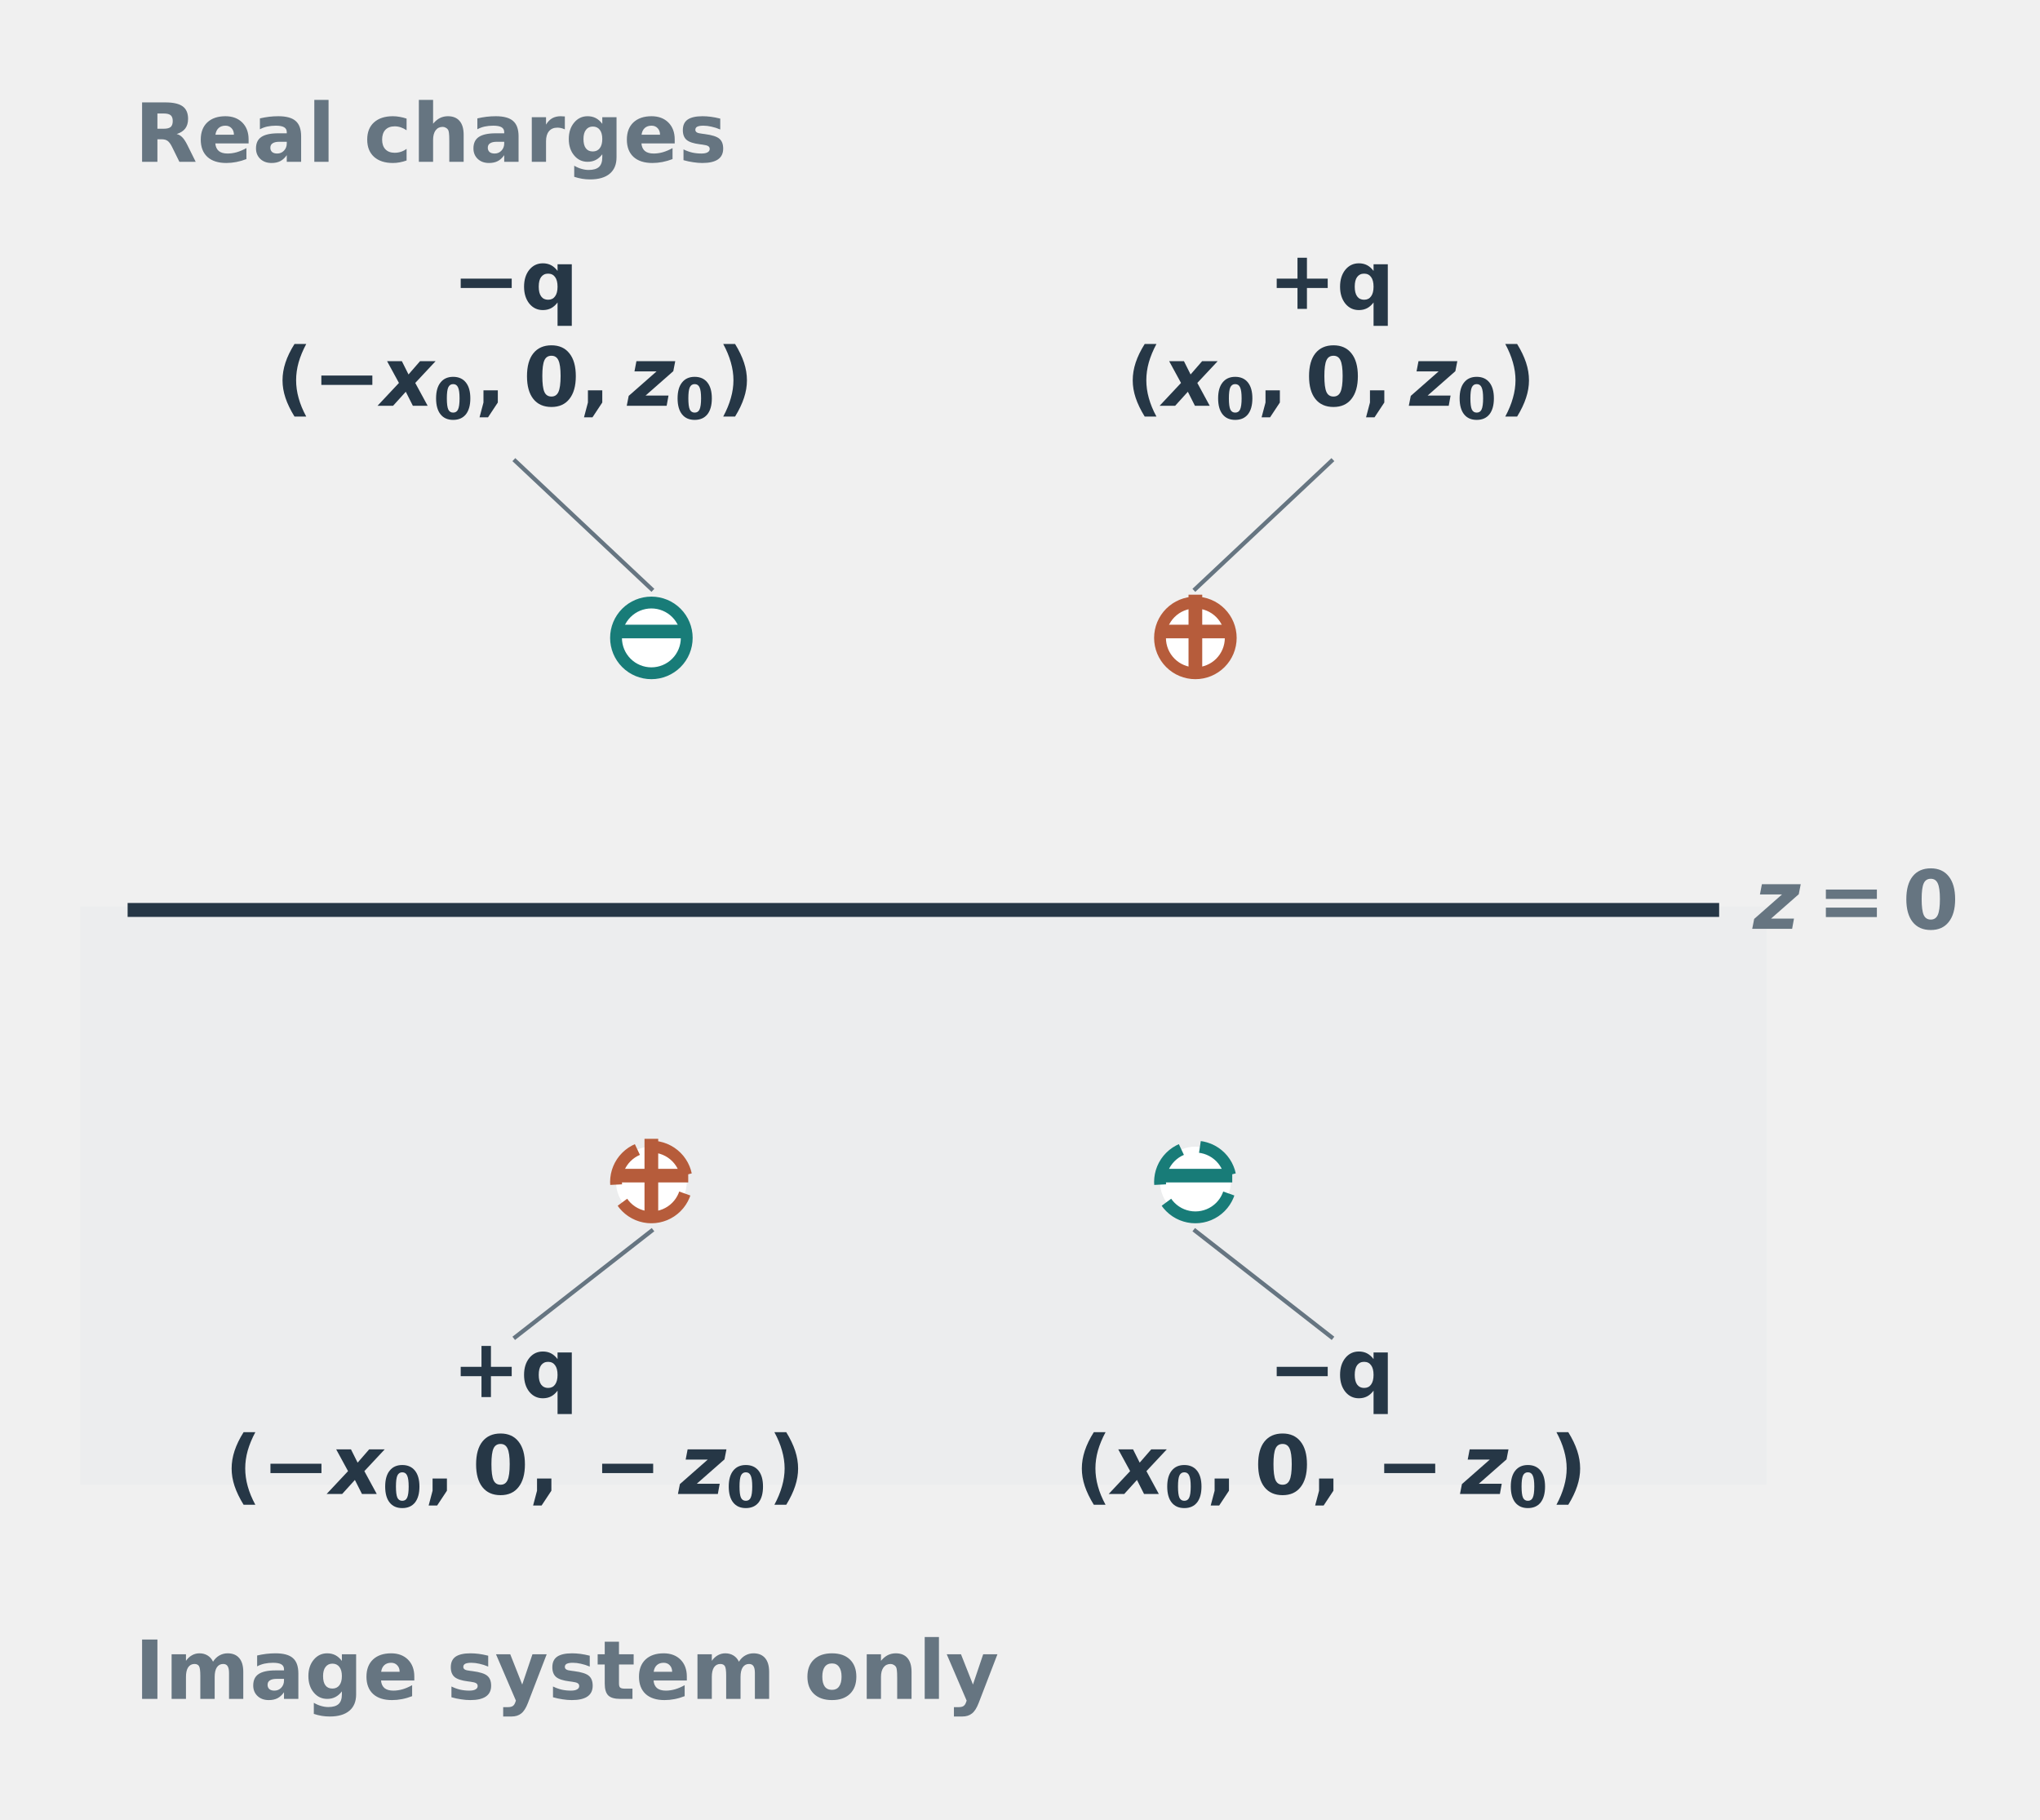
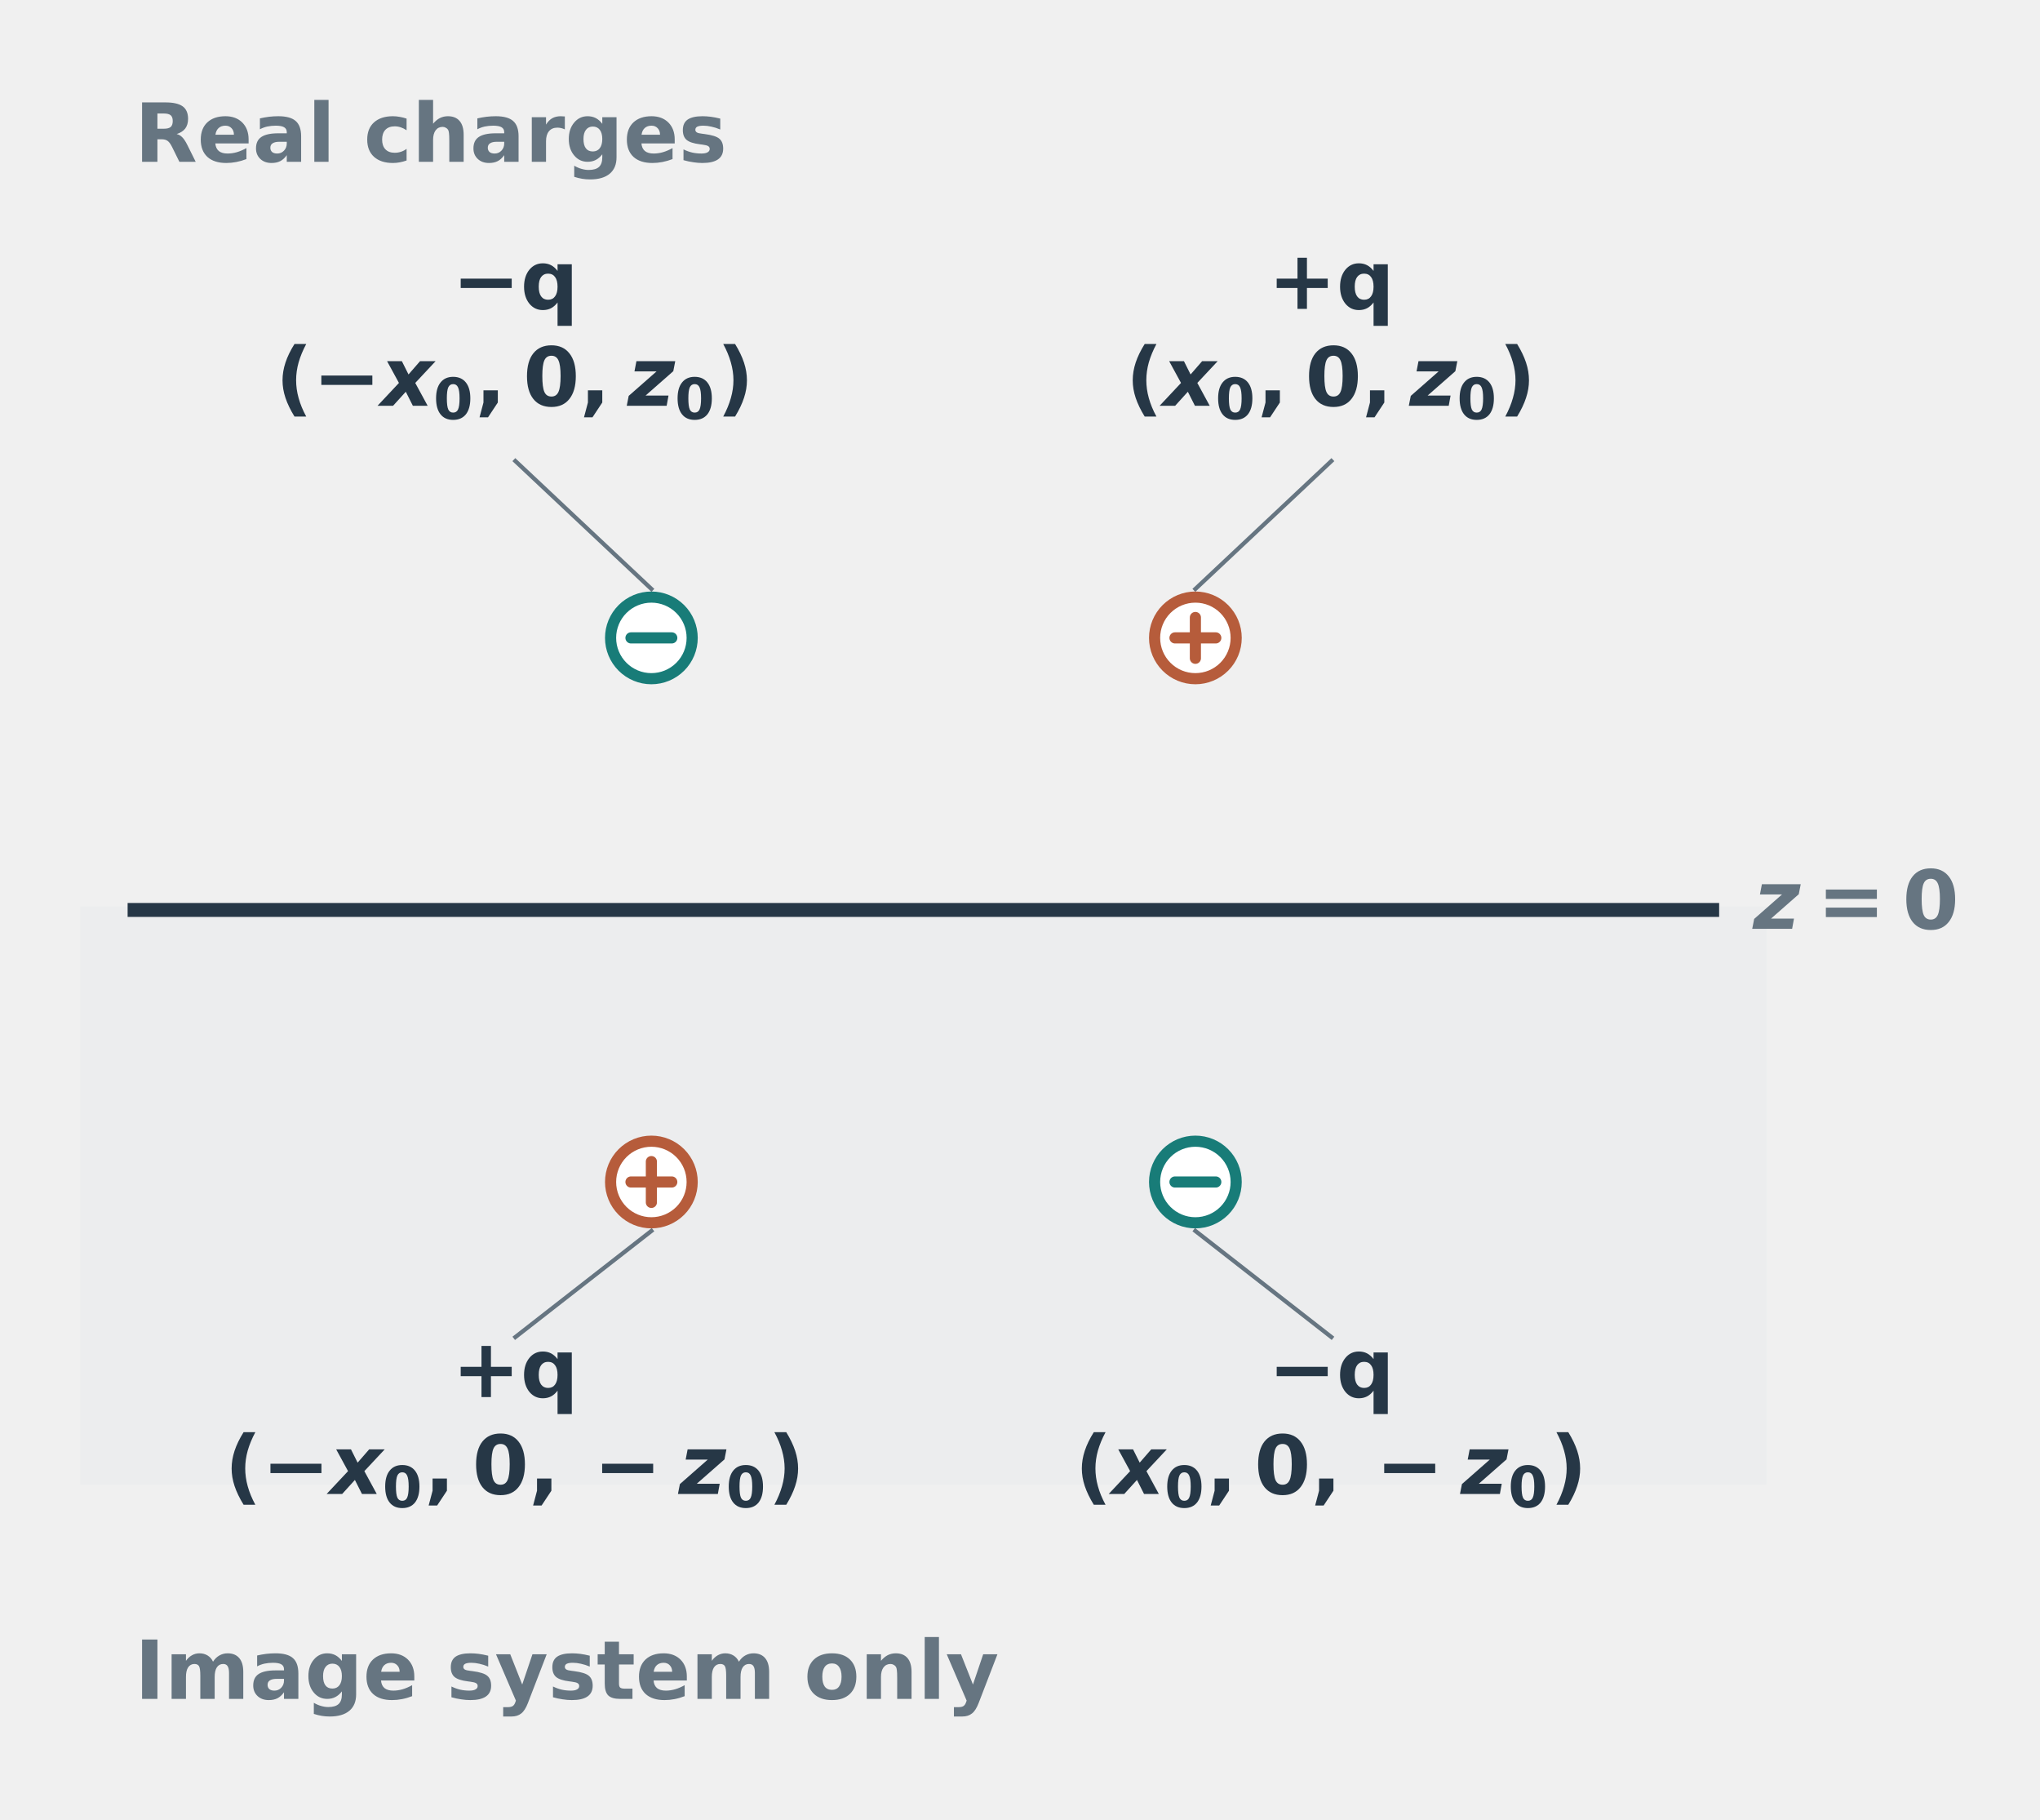
<svg xmlns="http://www.w3.org/2000/svg" width="293.104pt" height="261.432pt" viewBox="0 0 293.104 261.432" version="1.1">
  <defs>
    <style type="text/css">*{stroke-linejoin: round; stroke-linecap: butt}</style>
  </defs>
  <g id="figure_1">
    <g id="patch_1">
      <path d="M 0 261.432  L 293.104 261.432  L 293.104 0  L 0 0  L 0 261.432  z " style="fill: none" />
    </g>
    <g id="axes_1">
      <g id="patch_2">
        <path d="M 11.52 212.785  L 253.82 212.785  L 253.82 130.716  L 11.52 130.716  z " clip-path="url(#p887b9a4444)" style="fill: #dce3e4; opacity: 0.2; stroke: #dce3e4; stroke-linejoin: miter" />
-       </g>
-       <g id="patch_3">
-         <path d="M 93.589 96.716  C 94.937 96.716 96.229 96.181 97.182 95.228  C 98.135 94.275 98.67 92.983 98.67 91.635  C 98.67 90.288 98.135 88.996 97.182 88.043  C 96.229 87.09 94.937 86.555 93.589 86.555  C 92.242 86.555 90.95 87.09 89.997 88.043  C 89.044 88.996 88.509 90.288 88.509 91.635  C 88.509 92.983 89.044 94.275 89.997 95.228  C 90.95 96.181 92.242 96.716 93.589 96.716  z " clip-path="url(#p887b9a4444)" style="fill: #ffffff; stroke: #187c78; stroke-width: 1.7; stroke-linejoin: miter" />
-       </g>
-       <g id="patch_4">
-         <path d="M 171.751 96.716  C 173.098 96.716 174.39 96.181 175.343 95.228  C 176.296 94.275 176.831 92.983 176.831 91.635  C 176.831 90.288 176.296 88.996 175.343 88.043  C 174.39 87.09 173.098 86.555 171.751 86.555  C 170.403 86.555 169.111 87.09 168.158 88.043  C 167.206 88.996 166.67 90.288 166.67 91.635  C 166.67 92.983 167.206 94.275 168.158 95.228  C 169.111 96.181 170.403 96.716 171.751 96.716  z " clip-path="url(#p887b9a4444)" style="fill: #ffffff; stroke: #b65c3b; stroke-width: 1.7; stroke-linejoin: miter" />
-       </g>
-       <g id="patch_5">
-         <path d="M 93.589 174.877  C 94.937 174.877 96.229 174.342 97.182 173.389  C 98.135 172.436 98.67 171.144 98.67 169.797  C 98.67 168.449 98.135 167.157 97.182 166.204  C 96.229 165.251 94.937 164.716 93.589 164.716  C 92.242 164.716 90.95 165.251 89.997 166.204  C 89.044 167.157 88.509 168.449 88.509 169.797  C 88.509 171.144 89.044 172.436 89.997 173.389  C 90.95 174.342 92.242 174.877 93.589 174.877  z " clip-path="url(#p887b9a4444)" style="fill: #ffffff; stroke-dasharray: 6.29,2.72; stroke-dashoffset: 0; stroke: #b65c3b; stroke-width: 1.7; stroke-linejoin: miter" />
-       </g>
-       <g id="patch_6">
-         <path d="M 171.751 174.877  C 173.098 174.877 174.39 174.342 175.343 173.389  C 176.296 172.436 176.831 171.144 176.831 169.797  C 176.831 168.449 176.296 167.157 175.343 166.204  C 174.39 165.251 173.098 164.716 171.751 164.716  C 170.403 164.716 169.111 165.251 168.158 166.204  C 167.206 167.157 166.67 168.449 166.67 169.797  C 166.67 171.144 167.206 172.436 168.158 173.389  C 169.111 174.342 170.403 174.877 171.751 174.877  z " clip-path="url(#p887b9a4444)" style="fill: #ffffff; stroke-dasharray: 6.29,2.72; stroke-dashoffset: 0; stroke: #187c78; stroke-width: 1.7; stroke-linejoin: miter" />
      </g>
      <g id="line2d_1">
        <path d="M 19.336 130.716  L 246.004 130.716  " clip-path="url(#p887b9a4444)" style="fill: none; stroke: #263746; stroke-width: 2; stroke-linecap: square" />
      </g>
      <g id="line2d_2">
        <path d="M 93.589 84.601  L 74.049 66.233  " clip-path="url(#p887b9a4444)" style="fill: none; stroke: #667581; stroke-width: 0.6; stroke-linecap: square" />
      </g>
      <g id="line2d_3">
        <path d="M 171.751 84.601  L 191.291 66.233  " clip-path="url(#p887b9a4444)" style="fill: none; stroke: #667581; stroke-width: 0.6; stroke-linecap: square" />
      </g>
      <g id="line2d_4">
        <path d="M 93.589 176.831  L 74.049 192.073  " clip-path="url(#p887b9a4444)" style="fill: none; stroke: #667581; stroke-width: 0.6; stroke-linecap: square" />
      </g>
      <g id="line2d_5">
        <path d="M 171.751 176.831  L 191.291 192.073  " clip-path="url(#p887b9a4444)" style="fill: none; stroke: #667581; stroke-width: 0.6; stroke-linecap: square" />
      </g>
+       <g id="patch_3">
+         <path d="M 93.589 97.497  C 95.144 97.497 96.635 96.88 97.735 95.78  C 98.834 94.681 99.451 93.19 99.451 91.635  C 99.451 90.081 98.834 88.59 97.735 87.49  C 96.635 86.391 95.144 85.773 93.589 85.773  C 92.035 85.773 90.544 86.391 89.444 87.49  C 88.345 88.59 87.727 90.081 87.727 91.635  C 87.727 93.19 88.345 94.681 89.444 95.78  C 90.544 96.88 92.035 97.497 93.589 97.497  z " clip-path="url(#p887b9a4444)" style="fill: #ffffff; stroke: #187c78; stroke-width: 1.6; stroke-linejoin: miter" />
+       </g>
+       <g id="patch_4">
+         <path d="M 171.751 97.497  C 173.305 97.497 174.797 96.88 175.896 95.78  C 176.995 94.681 177.613 93.19 177.613 91.635  C 177.613 90.081 176.995 88.59 175.896 87.49  C 174.797 86.391 173.305 85.773 171.751 85.773  C 170.196 85.773 168.705 86.391 167.606 87.49  C 166.506 88.59 165.889 90.081 165.889 91.635  C 165.889 93.19 166.506 94.681 167.606 95.78  C 168.705 96.88 170.196 97.497 171.751 97.497  z " clip-path="url(#p887b9a4444)" style="fill: #ffffff; stroke: #b65c3b; stroke-width: 1.6; stroke-linejoin: miter" />
+       </g>
+       <g id="patch_5">
+         <path d="M 93.589 175.659  C 95.144 175.659 96.635 175.041 97.735 173.942  C 98.834 172.842 99.451 171.351 99.451 169.797  C 99.451 168.242 98.834 166.751 97.735 165.652  C 96.635 164.552 95.144 163.935 93.589 163.935  C 92.035 163.935 90.544 164.552 89.444 165.652  C 88.345 166.751 87.727 168.242 87.727 169.797  C 87.727 171.351 88.345 172.842 89.444 173.942  C 90.544 175.041 92.035 175.659 93.589 175.659  z " clip-path="url(#p887b9a4444)" style="fill: #ffffff; stroke: #b65c3b; stroke-width: 1.6; stroke-linejoin: miter" />
+       </g>
+       <g id="patch_6">
+         <path d="M 171.751 175.659  C 173.305 175.659 174.797 175.041 175.896 173.942  C 176.995 172.842 177.613 171.351 177.613 169.797  C 177.613 168.242 176.995 166.751 175.896 165.652  C 174.797 164.552 173.305 163.935 171.751 163.935  C 170.196 163.935 168.705 164.552 167.606 165.652  C 166.506 166.751 165.889 168.242 165.889 169.797  C 165.889 171.351 166.506 172.842 167.606 173.942  C 168.705 175.041 170.196 175.659 171.751 175.659  z " clip-path="url(#p887b9a4444)" style="fill: #ffffff; stroke: #187c78; stroke-width: 1.6; stroke-linejoin: miter" />
+       </g>
+       <g id="line2d_6">
+         <path d="M 90.658 91.635  L 96.52 91.635  " clip-path="url(#p887b9a4444)" style="fill: none; stroke: #187c78; stroke-width: 1.6; stroke-linecap: round" />
+       </g>
+       <g id="line2d_7">
+         <path d="M 168.82 91.635  L 174.682 91.635  " clip-path="url(#p887b9a4444)" style="fill: none; stroke: #b65c3b; stroke-width: 1.6; stroke-linecap: round" />
+       </g>
+       <g id="line2d_8">
+         <path d="M 171.751 94.566  L 171.751 88.704  " clip-path="url(#p887b9a4444)" style="fill: none; stroke: #b65c3b; stroke-width: 1.6; stroke-linecap: round" />
+       </g>
+       <g id="line2d_9">
+         <path d="M 90.658 169.797  L 96.52 169.797  " clip-path="url(#p887b9a4444)" style="fill: none; stroke: #b65c3b; stroke-width: 1.6; stroke-linecap: round" />
+       </g>
+       <g id="line2d_10">
+         <path d="M 93.589 172.728  L 93.589 166.866  " clip-path="url(#p887b9a4444)" style="fill: none; stroke: #b65c3b; stroke-width: 1.6; stroke-linecap: round" />
+       </g>
+       <g id="line2d_11">
+         <path d="M 168.82 169.797  L 174.682 169.797  " clip-path="url(#p887b9a4444)" style="fill: none; stroke: #187c78; stroke-width: 1.6; stroke-linecap: round" />
+       </g>
      <g id="text_1">
        <g style="fill: #667581" transform="translate(251.866 133.7553)">
          <text>
            <tspan x="0" y="-0.328" style="font-style: oblique; font-weight: 700; font-size: 11.7px; font-family: 'DejaVu Sans'; fill: #667581">z</tspan>
            <tspan x="9.238" y="-0.328" style="font-weight: 700; font-size: 11.7px; font-family: 'DejaVu Sans'; fill: #667581">=</tspan>
            <tspan x="21.467" y="-0.328" style="font-weight: 700; font-size: 11.7px; font-family: 'DejaVu Sans'; fill: #667581">0</tspan>
          </text>
        </g>
      </g>
      <g id="text_2">
-         <text style="font-weight: 700; font-size: 16.9px; font-family: 'DejaVu Sans'; text-anchor: middle; fill: #187c78" x="93.589" y="96.025" transform="rotate(-0 93.58938 96.02538)">−</text>
-       </g>
-       <g id="text_3">
        <text style="font-weight: 700; font-size: 11.7px; font-family: 'DejaVu Sans'; fill: #263746" transform="translate(64.95961 44.37176)">−q</text>
        <g style="fill: #263746" transform="translate(39.59255 58.41679)">
          <text>
            <tspan x="0" y="-0.125" style="font-weight: 700; font-size: 11.7px; font-family: 'DejaVu Sans'; fill: #263746">(</tspan>
            <tspan x="5.342" y="-0.125" style="font-weight: 700; font-size: 11.7px; font-family: 'DejaVu Sans'; fill: #263746">−</tspan>
            <tspan x="28.685" y="-0.125" style="font-weight: 700; font-size: 11.7px; font-family: 'DejaVu Sans'; fill: #263746">,</tspan>
            <tspan x="35.561" y="-0.125" style="font-weight: 700; font-size: 11.7px; font-family: 'DejaVu Sans'; fill: #263746">0</tspan>
            <tspan x="43.693" y="-0.125" style="font-weight: 700; font-size: 11.7px; font-family: 'DejaVu Sans'; fill: #263746">,</tspan>
            <tspan x="63.383" y="-0.125" style="font-weight: 700; font-size: 11.7px; font-family: 'DejaVu Sans'; fill: #263746">)</tspan>
            <tspan x="15.134" y="-0.125" style="font-style: oblique; font-weight: 700; font-size: 11.7px; font-family: 'DejaVu Sans'; fill: #263746">x</tspan>
            <tspan x="50.568" y="-0.125" style="font-style: oblique; font-weight: 700; font-size: 11.7px; font-family: 'DejaVu Sans'; fill: #263746">z</tspan>
            <tspan x="22.673" y="1.792" style="font-weight: 700; font-size: 8.19px; font-family: 'DejaVu Sans'; fill: #263746">0</tspan>
            <tspan x="57.371" y="1.792" style="font-weight: 700; font-size: 8.19px; font-family: 'DejaVu Sans'; fill: #263746">0</tspan>
          </text>
        </g>
      </g>
-       <g id="text_4">
-         <text style="font-weight: 700; font-size: 16.9px; font-family: 'DejaVu Sans'; text-anchor: middle; fill: #b65c3b" x="171.751" y="96.025" transform="rotate(-0 171.7507 96.02538)">+</text>
-       </g>
-       <g id="text_5">
+       <g id="text_3">
        <text style="font-weight: 700; font-size: 11.7px; font-family: 'DejaVu Sans'; fill: #263746" transform="translate(182.2016 44.37176)">+q</text>
        <g style="fill: #263746" transform="translate(161.7485 58.41679)">
          <text>
            <tspan x="0" y="-0.125" style="font-weight: 700; font-size: 11.7px; font-family: 'DejaVu Sans'; fill: #263746">(</tspan>
            <tspan x="18.892" y="-0.125" style="font-weight: 700; font-size: 11.7px; font-family: 'DejaVu Sans'; fill: #263746">,</tspan>
            <tspan x="25.768" y="-0.125" style="font-weight: 700; font-size: 11.7px; font-family: 'DejaVu Sans'; fill: #263746">0</tspan>
            <tspan x="33.9" y="-0.125" style="font-weight: 700; font-size: 11.7px; font-family: 'DejaVu Sans'; fill: #263746">,</tspan>
            <tspan x="53.59" y="-0.125" style="font-weight: 700; font-size: 11.7px; font-family: 'DejaVu Sans'; fill: #263746">)</tspan>
            <tspan x="5.342" y="-0.125" style="font-style: oblique; font-weight: 700; font-size: 11.7px; font-family: 'DejaVu Sans'; fill: #263746">x</tspan>
            <tspan x="40.776" y="-0.125" style="font-style: oblique; font-weight: 700; font-size: 11.7px; font-family: 'DejaVu Sans'; fill: #263746">z</tspan>
            <tspan x="12.88" y="1.792" style="font-weight: 700; font-size: 8.19px; font-family: 'DejaVu Sans'; fill: #263746">0</tspan>
            <tspan x="47.578" y="1.792" style="font-weight: 700; font-size: 8.19px; font-family: 'DejaVu Sans'; fill: #263746">0</tspan>
          </text>
        </g>
      </g>
-       <g id="text_6">
-         <text style="font-weight: 700; font-size: 16.9px; font-family: 'DejaVu Sans'; text-anchor: middle; fill: #b65c3b" x="93.589" y="174.187" transform="rotate(-0 93.58938 174.1867)">+</text>
-       </g>
-       <g id="text_7">
+       <g id="text_4">
        <text style="font-weight: 700; font-size: 11.7px; font-family: 'DejaVu Sans'; fill: #263746" transform="translate(64.95961 200.6944)">+q</text>
        <g style="fill: #263746" transform="translate(32.28005 214.7394)">
          <text>
            <tspan x="0" y="-0.125" style="font-weight: 700; font-size: 11.7px; font-family: 'DejaVu Sans'; fill: #263746">(</tspan>
            <tspan x="5.342" y="-0.125" style="font-weight: 700; font-size: 11.7px; font-family: 'DejaVu Sans'; fill: #263746">−</tspan>
            <tspan x="28.685" y="-0.125" style="font-weight: 700; font-size: 11.7px; font-family: 'DejaVu Sans'; fill: #263746">,</tspan>
            <tspan x="35.561" y="-0.125" style="font-weight: 700; font-size: 11.7px; font-family: 'DejaVu Sans'; fill: #263746">0</tspan>
            <tspan x="43.693" y="-0.125" style="font-weight: 700; font-size: 11.7px; font-family: 'DejaVu Sans'; fill: #263746">,</tspan>
            <tspan x="53.004" y="-0.125" style="font-weight: 700; font-size: 11.7px; font-family: 'DejaVu Sans'; fill: #263746">−</tspan>
            <tspan x="78.047" y="-0.125" style="font-weight: 700; font-size: 11.7px; font-family: 'DejaVu Sans'; fill: #263746">)</tspan>
            <tspan x="15.134" y="-0.125" style="font-style: oblique; font-weight: 700; font-size: 11.7px; font-family: 'DejaVu Sans'; fill: #263746">x</tspan>
            <tspan x="65.233" y="-0.125" style="font-style: oblique; font-weight: 700; font-size: 11.7px; font-family: 'DejaVu Sans'; fill: #263746">z</tspan>
            <tspan x="22.673" y="1.792" style="font-weight: 700; font-size: 8.19px; font-family: 'DejaVu Sans'; fill: #263746">0</tspan>
            <tspan x="72.035" y="1.792" style="font-weight: 700; font-size: 8.19px; font-family: 'DejaVu Sans'; fill: #263746">0</tspan>
          </text>
        </g>
      </g>
-       <g id="text_8">
-         <text style="font-weight: 700; font-size: 16.9px; font-family: 'DejaVu Sans'; text-anchor: middle; fill: #187c78" x="171.751" y="174.187" transform="rotate(-0 171.7507 174.1867)">−</text>
-       </g>
-       <g id="text_9">
+       <g id="text_5">
        <text style="font-weight: 700; font-size: 11.7px; font-family: 'DejaVu Sans'; fill: #263746" transform="translate(182.2016 200.6944)">−q</text>
        <g style="fill: #263746" transform="translate(154.436 214.7394)">
          <text>
            <tspan x="0" y="-0.125" style="font-weight: 700; font-size: 11.7px; font-family: 'DejaVu Sans'; fill: #263746">(</tspan>
            <tspan x="18.892" y="-0.125" style="font-weight: 700; font-size: 11.7px; font-family: 'DejaVu Sans'; fill: #263746">,</tspan>
            <tspan x="25.768" y="-0.125" style="font-weight: 700; font-size: 11.7px; font-family: 'DejaVu Sans'; fill: #263746">0</tspan>
            <tspan x="33.9" y="-0.125" style="font-weight: 700; font-size: 11.7px; font-family: 'DejaVu Sans'; fill: #263746">,</tspan>
            <tspan x="43.211" y="-0.125" style="font-weight: 700; font-size: 11.7px; font-family: 'DejaVu Sans'; fill: #263746">−</tspan>
            <tspan x="68.254" y="-0.125" style="font-weight: 700; font-size: 11.7px; font-family: 'DejaVu Sans'; fill: #263746">)</tspan>
            <tspan x="5.342" y="-0.125" style="font-style: oblique; font-weight: 700; font-size: 11.7px; font-family: 'DejaVu Sans'; fill: #263746">x</tspan>
            <tspan x="55.44" y="-0.125" style="font-style: oblique; font-weight: 700; font-size: 11.7px; font-family: 'DejaVu Sans'; fill: #263746">z</tspan>
            <tspan x="12.88" y="1.792" style="font-weight: 700; font-size: 8.19px; font-family: 'DejaVu Sans'; fill: #263746">0</tspan>
            <tspan x="62.242" y="1.792" style="font-weight: 700; font-size: 8.19px; font-family: 'DejaVu Sans'; fill: #263746">0</tspan>
          </text>
        </g>
      </g>
-       <g id="text_10">
+       <g id="text_6">
        <text style="font-weight: 700; font-size: 11.7px; font-family: 'DejaVu Sans'; text-anchor: start; fill: #667581" x="19.336" y="23.244" transform="rotate(-0 19.33613 23.2442)">Real charges</text>
      </g>
-       <g id="text_11">
+       <g id="text_7">
        <text style="font-weight: 700; font-size: 11.7px; font-family: 'DejaVu Sans'; text-anchor: start; fill: #667581" x="19.336" y="244.05" transform="rotate(-0 19.33613 244.0499)">Image system only</text>
      </g>
    </g>
  </g>
  <defs>
    <clipPath id="p887b9a4444">
      <rect x="11.52" y="11.52" width="242.3" height="238.392" />
    </clipPath>
  </defs>
</svg>
